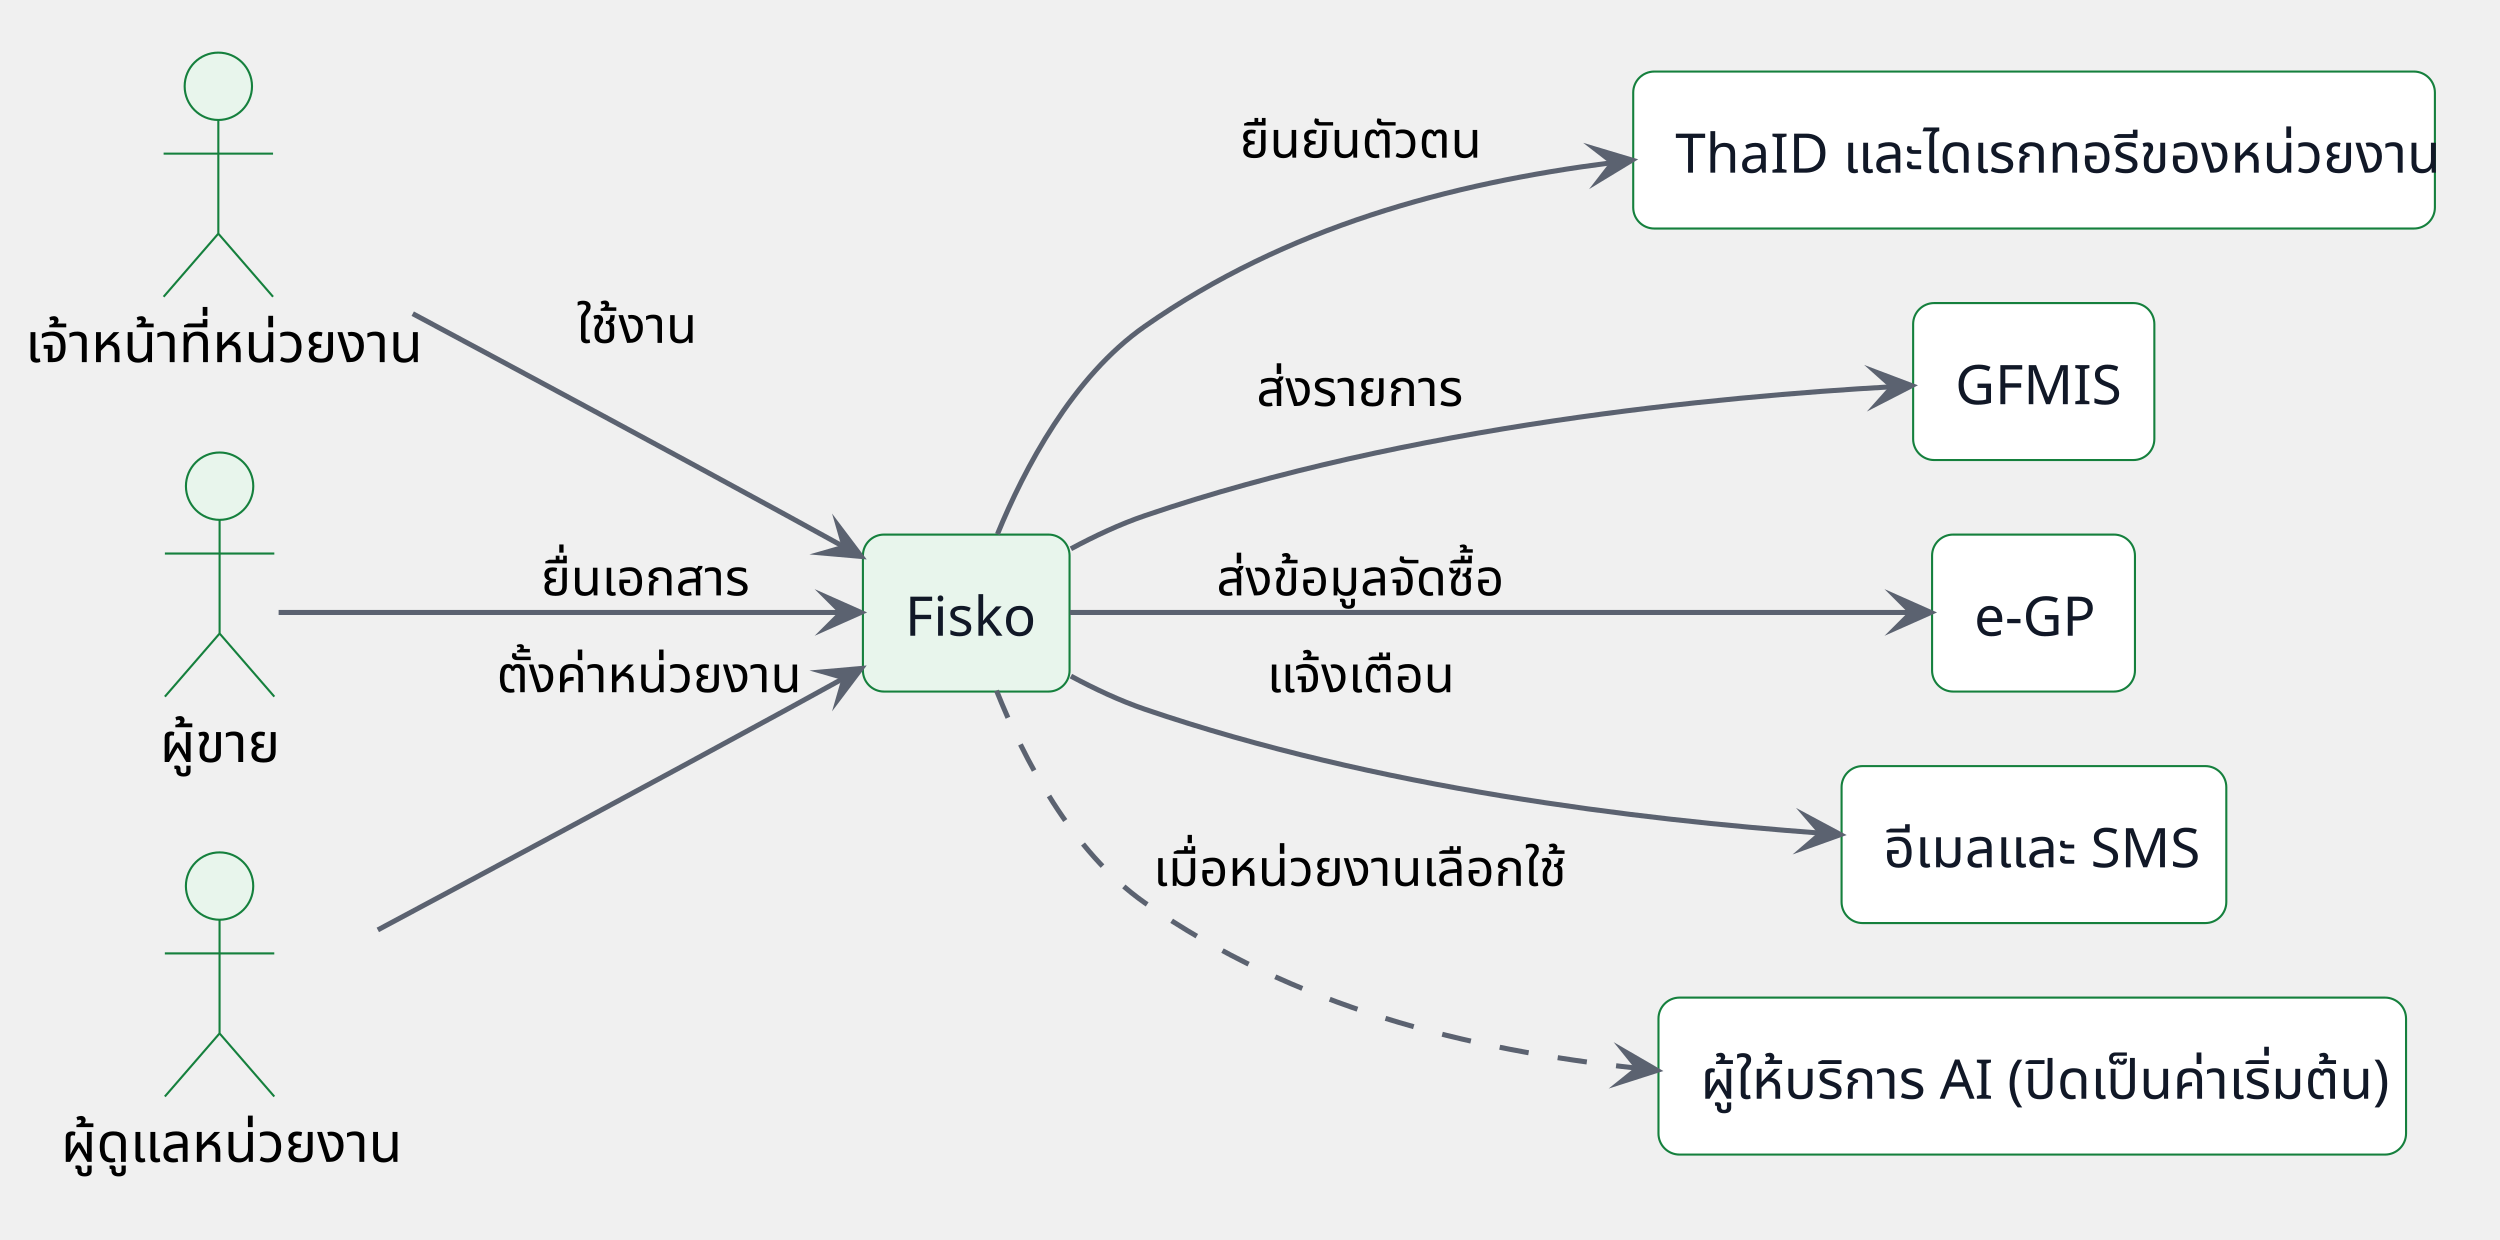
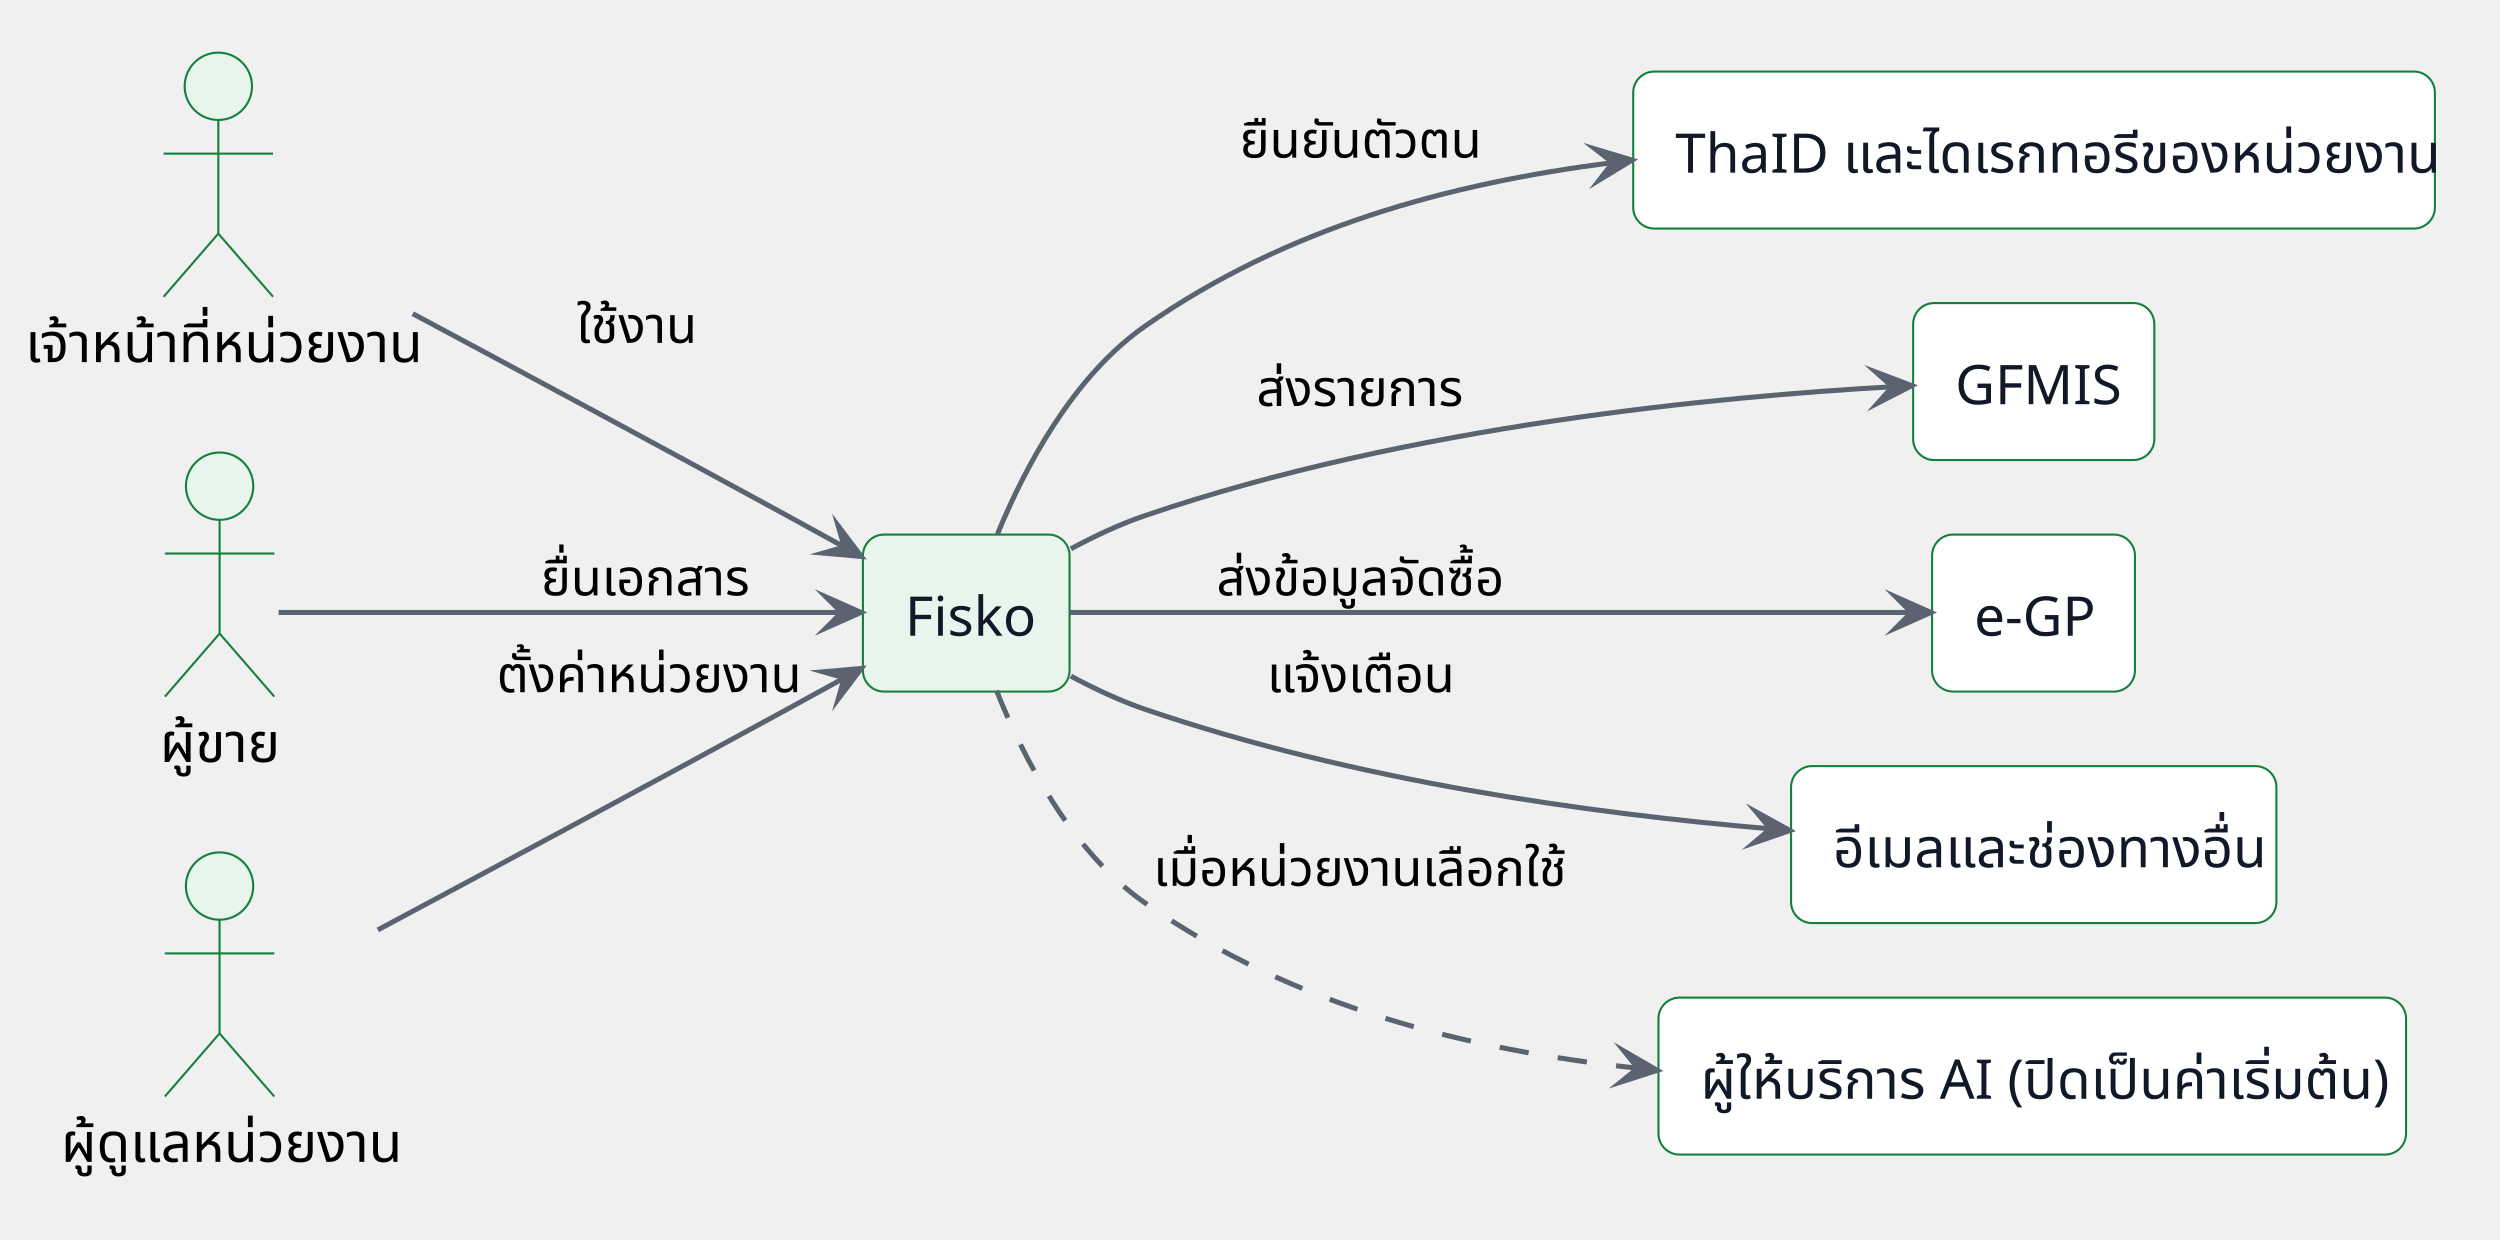
<svg xmlns="http://www.w3.org/2000/svg" version="1.1" data-diagram-type="DESCRIPTION" style="width:928px;height:460px;background:#FFFFFF;" width="928.125px" height="460.938px" viewBox="0 0 928 460" zoomAndPan="magnify" preserveAspectRatio="none" contentStyleType="text/css">
  <defs />
  <g font-family="'Leelawadee UI', Tahoma, 'Noto Sans Thai', Anuphan, sans-serif" lengthAdjust="spacing">
    <g class="entity" data-qualified-name="staff" id="ent0001" data-source-line="7">
      <ellipse cx="81.044" cy="32.031" rx="12.5" ry="12.5" fill="#E8F5EC" style="stroke:#15803D;stroke-width:0.781;" />
      <path d="M81.044,44.531 L81.044,86.719 M60.732,57.031 L101.357,57.031 M81.044,86.719 L60.732,110.156 M81.044,86.719 L101.357,110.156" style="stroke:#15803D;stroke-width:0.781;" fill="none" />
      <text x="9.375" y="134.419" fill="#000" font-size="20.313" textLength="143.338" font-family="'Leelawadee UI', Tahoma, 'Noto Sans Thai', Anuphan, sans-serif">เจ้าหน้าที่หน่วยงาน</text>
    </g>
    <g class="entity" data-qualified-name="sup" id="ent0002" data-source-line="8">
      <ellipse cx="81.517" cy="180.469" rx="12.5" ry="12.5" fill="#E8F5EC" style="stroke:#15803D;stroke-width:0.781;" />
      <path d="M81.517,192.969 L81.517,235.156 M61.205,205.469 L101.83,205.469 M81.517,235.156 L61.205,258.594 M81.517,235.156 L101.83,258.594" style="stroke:#15803D;stroke-width:0.781;" fill="none" />
      <text x="59.375" y="282.857" fill="#000" font-size="20.313" textLength="44.285" font-family="'Leelawadee UI', Tahoma, 'Noto Sans Thai', Anuphan, sans-serif">ผู้ขาย</text>
    </g>
    <g class="entity" data-qualified-name="adm" id="ent0003" data-source-line="9">
      <ellipse cx="81.501" cy="328.906" rx="12.5" ry="12.5" fill="#E8F5EC" style="stroke:#15803D;stroke-width:0.781;" />
      <path d="M81.501,341.406 L81.501,383.594 M61.189,353.906 L101.814,353.906 M81.501,383.594 L61.189,407.031 M81.501,383.594 L101.814,407.031" style="stroke:#15803D;stroke-width:0.781;" fill="none" />
      <text x="22.656" y="431.294" fill="#000" font-size="20.313" textLength="117.69" font-family="'Leelawadee UI', Tahoma, 'Noto Sans Thai', Anuphan, sans-serif">ผู้ดูแลหน่วยงาน</text>
    </g>
    <g class="entity" data-qualified-name="fisko" id="ent0004" data-source-line="10">
      <rect x="320.313" y="198.438" width="76.705" height="58.267" fill="#E8F5EC" style="stroke:#15803D;stroke-width:0.781;" rx="7.813" ry="7.813" />
      <text x="335.938" y="235.982" fill="#111827" font-size="20.313" textLength="45.455" font-family="'Leelawadee UI', Tahoma, 'Noto Sans Thai', Anuphan, sans-serif">Fisko</text>
    </g>
    <g class="entity" data-qualified-name="idp" id="ent0005" data-source-line="11">
      <rect x="606.25" y="26.563" width="297.584" height="58.267" fill="#FFF" style="stroke:#15803D;stroke-width:0.781;" rx="7.813" ry="7.813" />
      <text x="621.875" y="64.107" fill="#111827" font-size="20.313" textLength="266.334" font-family="'Leelawadee UI', Tahoma, 'Noto Sans Thai', Anuphan, sans-serif">ThaID และไดเรกทอรีของหน่วยงาน</text>
    </g>
    <g class="entity" data-qualified-name="gfmis" id="ent0006" data-source-line="12">
      <rect x="710.156" y="112.5" width="89.539" height="58.267" fill="#FFF" style="stroke:#15803D;stroke-width:0.781;" rx="7.813" ry="7.813" />
      <text x="725.781" y="150.044" fill="#111827" font-size="20.313" textLength="58.289" font-family="'Leelawadee UI', Tahoma, 'Noto Sans Thai', Anuphan, sans-serif">GFMIS</text>
    </g>
    <g class="entity" data-qualified-name="egp" id="ent0007" data-source-line="13">
      <rect x="717.188" y="198.438" width="75.307" height="58.267" fill="#FFF" style="stroke:#15803D;stroke-width:0.781;" rx="7.813" ry="7.813" />
      <text x="732.813" y="235.982" fill="#111827" font-size="20.313" textLength="44.057" font-family="'Leelawadee UI', Tahoma, 'Noto Sans Thai', Anuphan, sans-serif">e-GP</text>
    </g>
    <g class="entity" data-qualified-name="mail" id="ent0008" data-source-line="14">
-       <rect x="683.594" y="284.375" width="142.81" height="58.267" fill="#FFF" style="stroke:#15803D;stroke-width:0.781;" rx="7.813" ry="7.813" />
-       <text x="699.219" y="321.919" fill="#111827" font-size="20.313" textLength="111.56" font-family="'Leelawadee UI', Tahoma, 'Noto Sans Thai', Anuphan, sans-serif">อีเมลและ SMS</text>
+       <rect x="664.844" y="284.375" width="180.152" height="58.267" fill="#FFF" style="stroke:#15803D;stroke-width:0.781;" rx="7.813" ry="7.813" />
+       <text x="680.469" y="321.919" fill="#111827" font-size="20.313" textLength="148.902" font-family="'Leelawadee UI', Tahoma, 'Noto Sans Thai', Anuphan, sans-serif">อีเมลและช่องทางอื่น</text>
    </g>
    <g class="entity" data-qualified-name="ai" id="ent0009" data-source-line="15">
      <rect x="615.625" y="370.313" width="277.499" height="58.267" fill="#FFF" style="stroke:#15803D;stroke-width:0.781;" rx="7.813" ry="7.813" />
      <text x="631.25" y="407.857" fill="#111827" font-size="20.313" textLength="246.249" font-family="'Leelawadee UI', Tahoma, 'Noto Sans Thai', Anuphan, sans-serif">ผู้ให้บริการ AI (ปิดเป็นค่าเริ่มต้น)</text>
    </g>
    <g class="link" data-entity-1="ent0001" data-entity-2="ent0004" id="lnk10" data-link-type="dependency">
      <polygon points="320.043,206.736,310.77,194.455,313.209,202.95,304.713,205.39,320.043,206.736" fill="#5B6270" style="stroke:#5B6270;stroke-width:1.563;stroke-linejoin:miter;stroke-miterlimit:10;" />
      <path d="M153.205,116.435 C193.889,138.198 246.005,166.203 292.188,191.406 C301.226,196.339 304.113,197.913 313.209,202.95" style="stroke:#5B6270;stroke-width:1.875;" fill="none" />
      <text x="214.063" y="127.264" fill="#000" font-size="18.75" textLength="45.547" font-family="'Leelawadee UI', Tahoma, 'Noto Sans Thai', Anuphan, sans-serif">ใช้งาน</text>
    </g>
    <g class="link" data-entity-1="ent0002" data-entity-2="ent0004" id="lnk11" data-link-type="dependency">
      <polygon points="319.964,227.344,305.902,221.094,312.152,227.344,305.902,233.594,319.964,227.344" fill="#5B6270" style="stroke:#5B6270;stroke-width:1.563;stroke-linejoin:miter;stroke-miterlimit:10;" />
      <path d="M103.423,227.344 C149.509,227.344 253.616,227.344 312.152,227.344" style="stroke:#5B6270;stroke-width:1.875;" fill="none" />
      <text x="200.781" y="221.014" fill="#000" font-size="18.75" textLength="73.288" font-family="'Leelawadee UI', Tahoma, 'Noto Sans Thai', Anuphan, sans-serif">ยื่นเอกสาร</text>
    </g>
    <g class="link" data-entity-1="ent0003" data-entity-2="ent0004" id="lnk12" data-link-type="dependency">
      <polygon points="320.043,247.952,304.713,249.298,313.209,251.737,310.77,260.233,320.043,247.952" fill="#5B6270" style="stroke:#5B6270;stroke-width:1.563;stroke-linejoin:miter;stroke-miterlimit:10;" />
      <path d="M140.24,345.184 C182.372,322.673 240.934,291.252 292.188,263.281 C301.226,258.349 304.113,256.775 313.209,251.737" style="stroke:#5B6270;stroke-width:1.875;" fill="none" />
      <text x="184.375" y="256.952" fill="#000" font-size="18.75" textLength="104.846" font-family="'Leelawadee UI', Tahoma, 'Noto Sans Thai', Anuphan, sans-serif">ตั้งค่าหน่วยงาน</text>
    </g>
    <g class="link" data-entity-1="ent0004" data-entity-2="ent0005" id="lnk13" data-link-type="dependency">
      <polygon points="606.201,59.377,591.458,54.964,598.452,60.369,593.047,67.363,606.201,59.377" fill="#5B6270" style="stroke:#5B6270;stroke-width:1.563;stroke-linejoin:miter;stroke-miterlimit:10;" />
      <path d="M370.237,198.303 C380.267,173.843 398.079,139.914 425,121.094 C477.493,84.396 537.881,68.128 598.452,60.369" style="stroke:#5B6270;stroke-width:1.875;" fill="none" />
      <text x="460.156" y="58.514" fill="#000" font-size="18.75" textLength="83.13" font-family="'Leelawadee UI', Tahoma, 'Noto Sans Thai', Anuphan, sans-serif">ยืนยันตัวตน</text>
    </g>
    <g class="link" data-entity-1="ent0004" data-entity-2="ent0006" id="lnk14" data-link-type="dependency">
      <polygon points="710.027,143.128,695.633,137.684,702.227,143.57,696.341,150.164,710.027,143.128" fill="#5B6270" style="stroke:#5B6270;stroke-width:1.563;stroke-linejoin:miter;stroke-miterlimit:10;" />
      <path d="M397.517,203.71 C406.265,199.013 415.742,194.563 425,191.406 C523.444,157.835 638.389,147.19 702.227,143.57" style="stroke:#5B6270;stroke-width:1.875;" fill="none" />
      <text x="466.406" y="150.702" fill="#000" font-size="18.75" textLength="71.127" font-family="'Leelawadee UI', Tahoma, 'Noto Sans Thai', Anuphan, sans-serif">ส่งรายการ</text>
    </g>
    <g class="link" data-entity-1="ent0004" data-entity-2="ent0007" id="lnk15" data-link-type="dependency">
      <polygon points="717.109,227.344,703.046,221.094,709.296,227.344,703.046,233.594,717.109,227.344" fill="#5B6270" style="stroke:#5B6270;stroke-width:1.563;stroke-linejoin:miter;stroke-miterlimit:10;" />
      <path d="M397.126,227.344 C472.405,227.344 634.827,227.344 709.296,227.344" style="stroke:#5B6270;stroke-width:1.875;" fill="none" />
      <text x="451.563" y="221.014" fill="#000" font-size="18.75" textLength="100.854" font-family="'Leelawadee UI', Tahoma, 'Noto Sans Thai', Anuphan, sans-serif">ส่งข้อมูลจัดซื้อ</text>
    </g>
    <g class="link" data-entity-1="ent0004" data-entity-2="ent0008" id="lnk16" data-link-type="dependency">
-       <polygon points="683.569,309.829,670.006,302.558,675.778,309.252,669.084,315.024,683.569,309.829" fill="#5B6270" style="stroke:#5B6270;stroke-width:1.563;stroke-linejoin:miter;stroke-miterlimit:10;" />
-       <path d="M397.517,250.977 C406.265,255.674 415.742,260.124 425,263.281 C511.173,292.667 608.174,304.249 675.778,309.252" style="stroke:#5B6270;stroke-width:1.875;" fill="none" />
+       <polygon points="664.762,308.323,651.287,300.89,656.978,307.653,650.215,313.344,664.762,308.323" fill="#5B6270" style="stroke:#5B6270;stroke-width:1.563;stroke-linejoin:miter;stroke-miterlimit:10;" />
+       <path d="M397.517,250.977 C406.265,255.674 415.742,260.124 425,263.281 C503.537,290.063 589.757,301.866 656.978,307.653" style="stroke:#5B6270;stroke-width:1.875;" fill="none" />
      <text x="470.313" y="256.952" fill="#000" font-size="18.75" textLength="62.668" font-family="'Leelawadee UI', Tahoma, 'Noto Sans Thai', Anuphan, sans-serif">แจ้งเตือน</text>
    </g>
    <g class="link" data-entity-1="ent0004" data-entity-2="ent0009" id="lnk17" data-link-type="dependency">
      <polygon points="615.535,397.355,602.226,389.629,607.768,396.515,600.883,402.057,615.535,397.355" fill="#5B6270" style="stroke:#5B6270;stroke-width:1.563;stroke-linejoin:miter;stroke-miterlimit:10;" />
      <path d="M369.908,256.347 C379.813,281.218 397.629,315.983 425,335.156 C480.145,373.785 544.919,389.72 607.768,396.515" style="stroke:#5B6270;stroke-width:1.875;stroke-dasharray:10.938,10.938;" fill="none" />
      <text x="428.125" y="328.827" fill="#000" font-size="18.75" textLength="147.244" font-family="'Leelawadee UI', Tahoma, 'Noto Sans Thai', Anuphan, sans-serif">เมื่อหน่วยงานเลือกใช้</text>
    </g>
  </g>
</svg>
